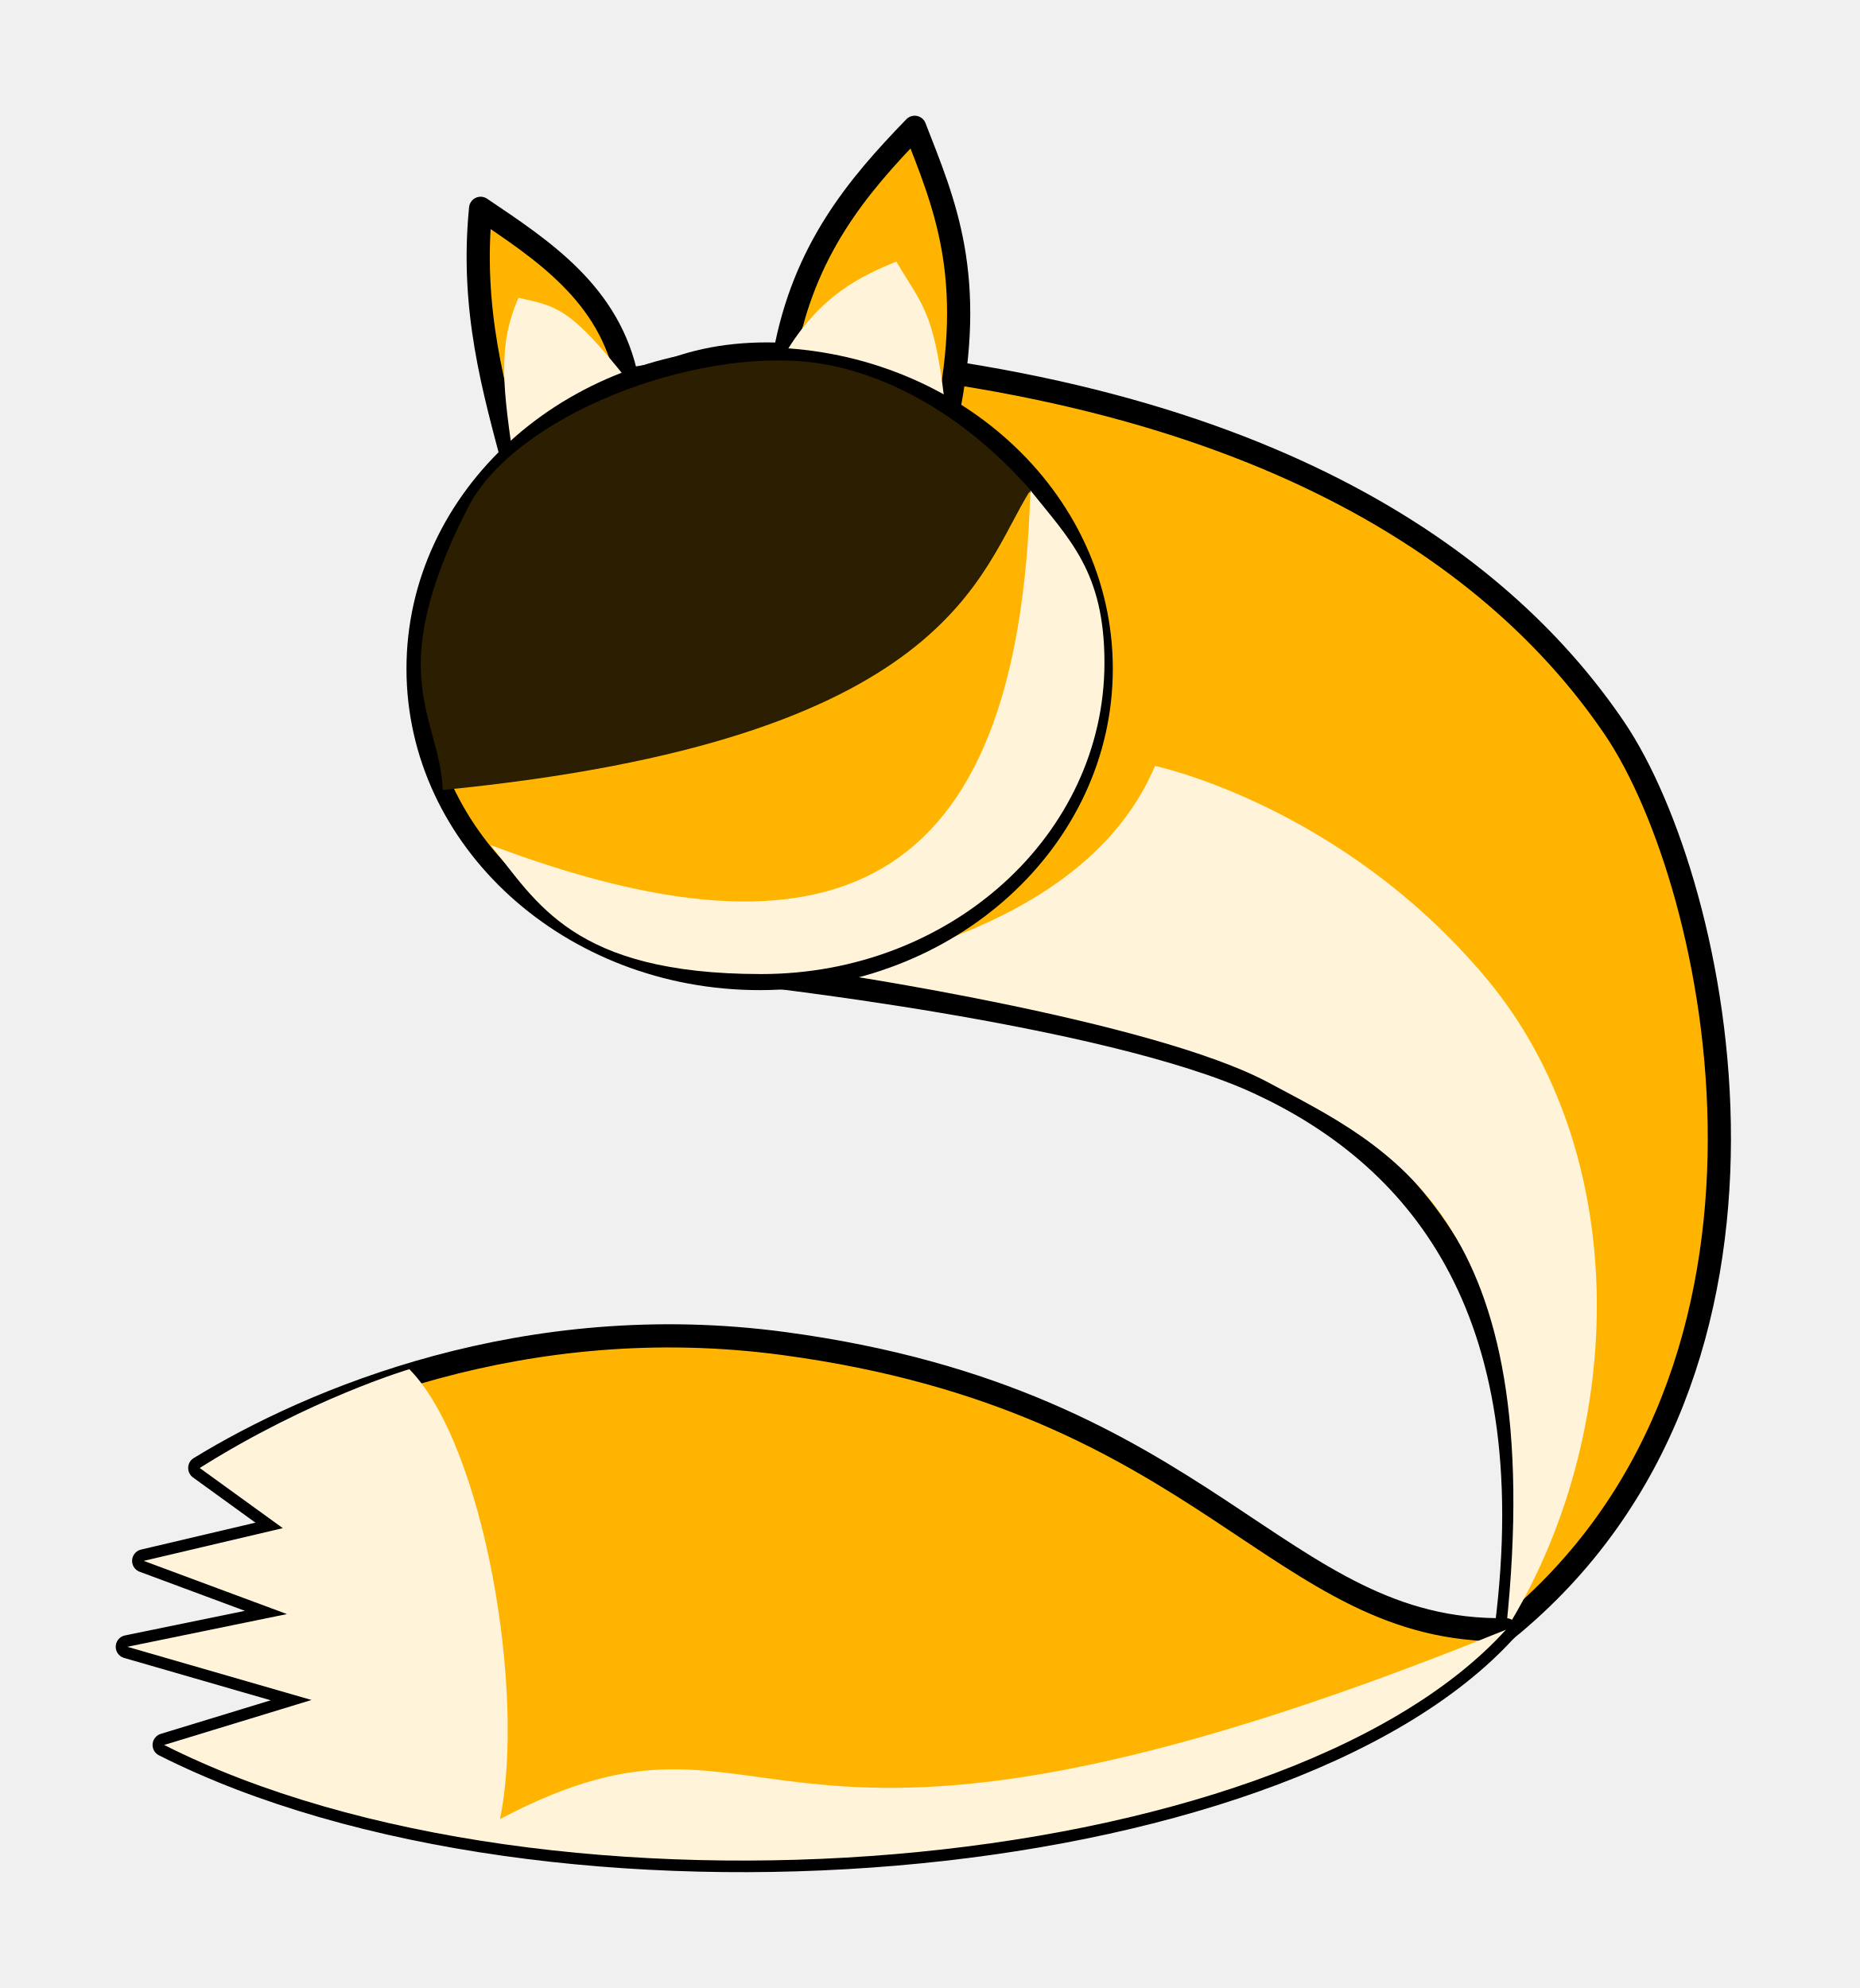
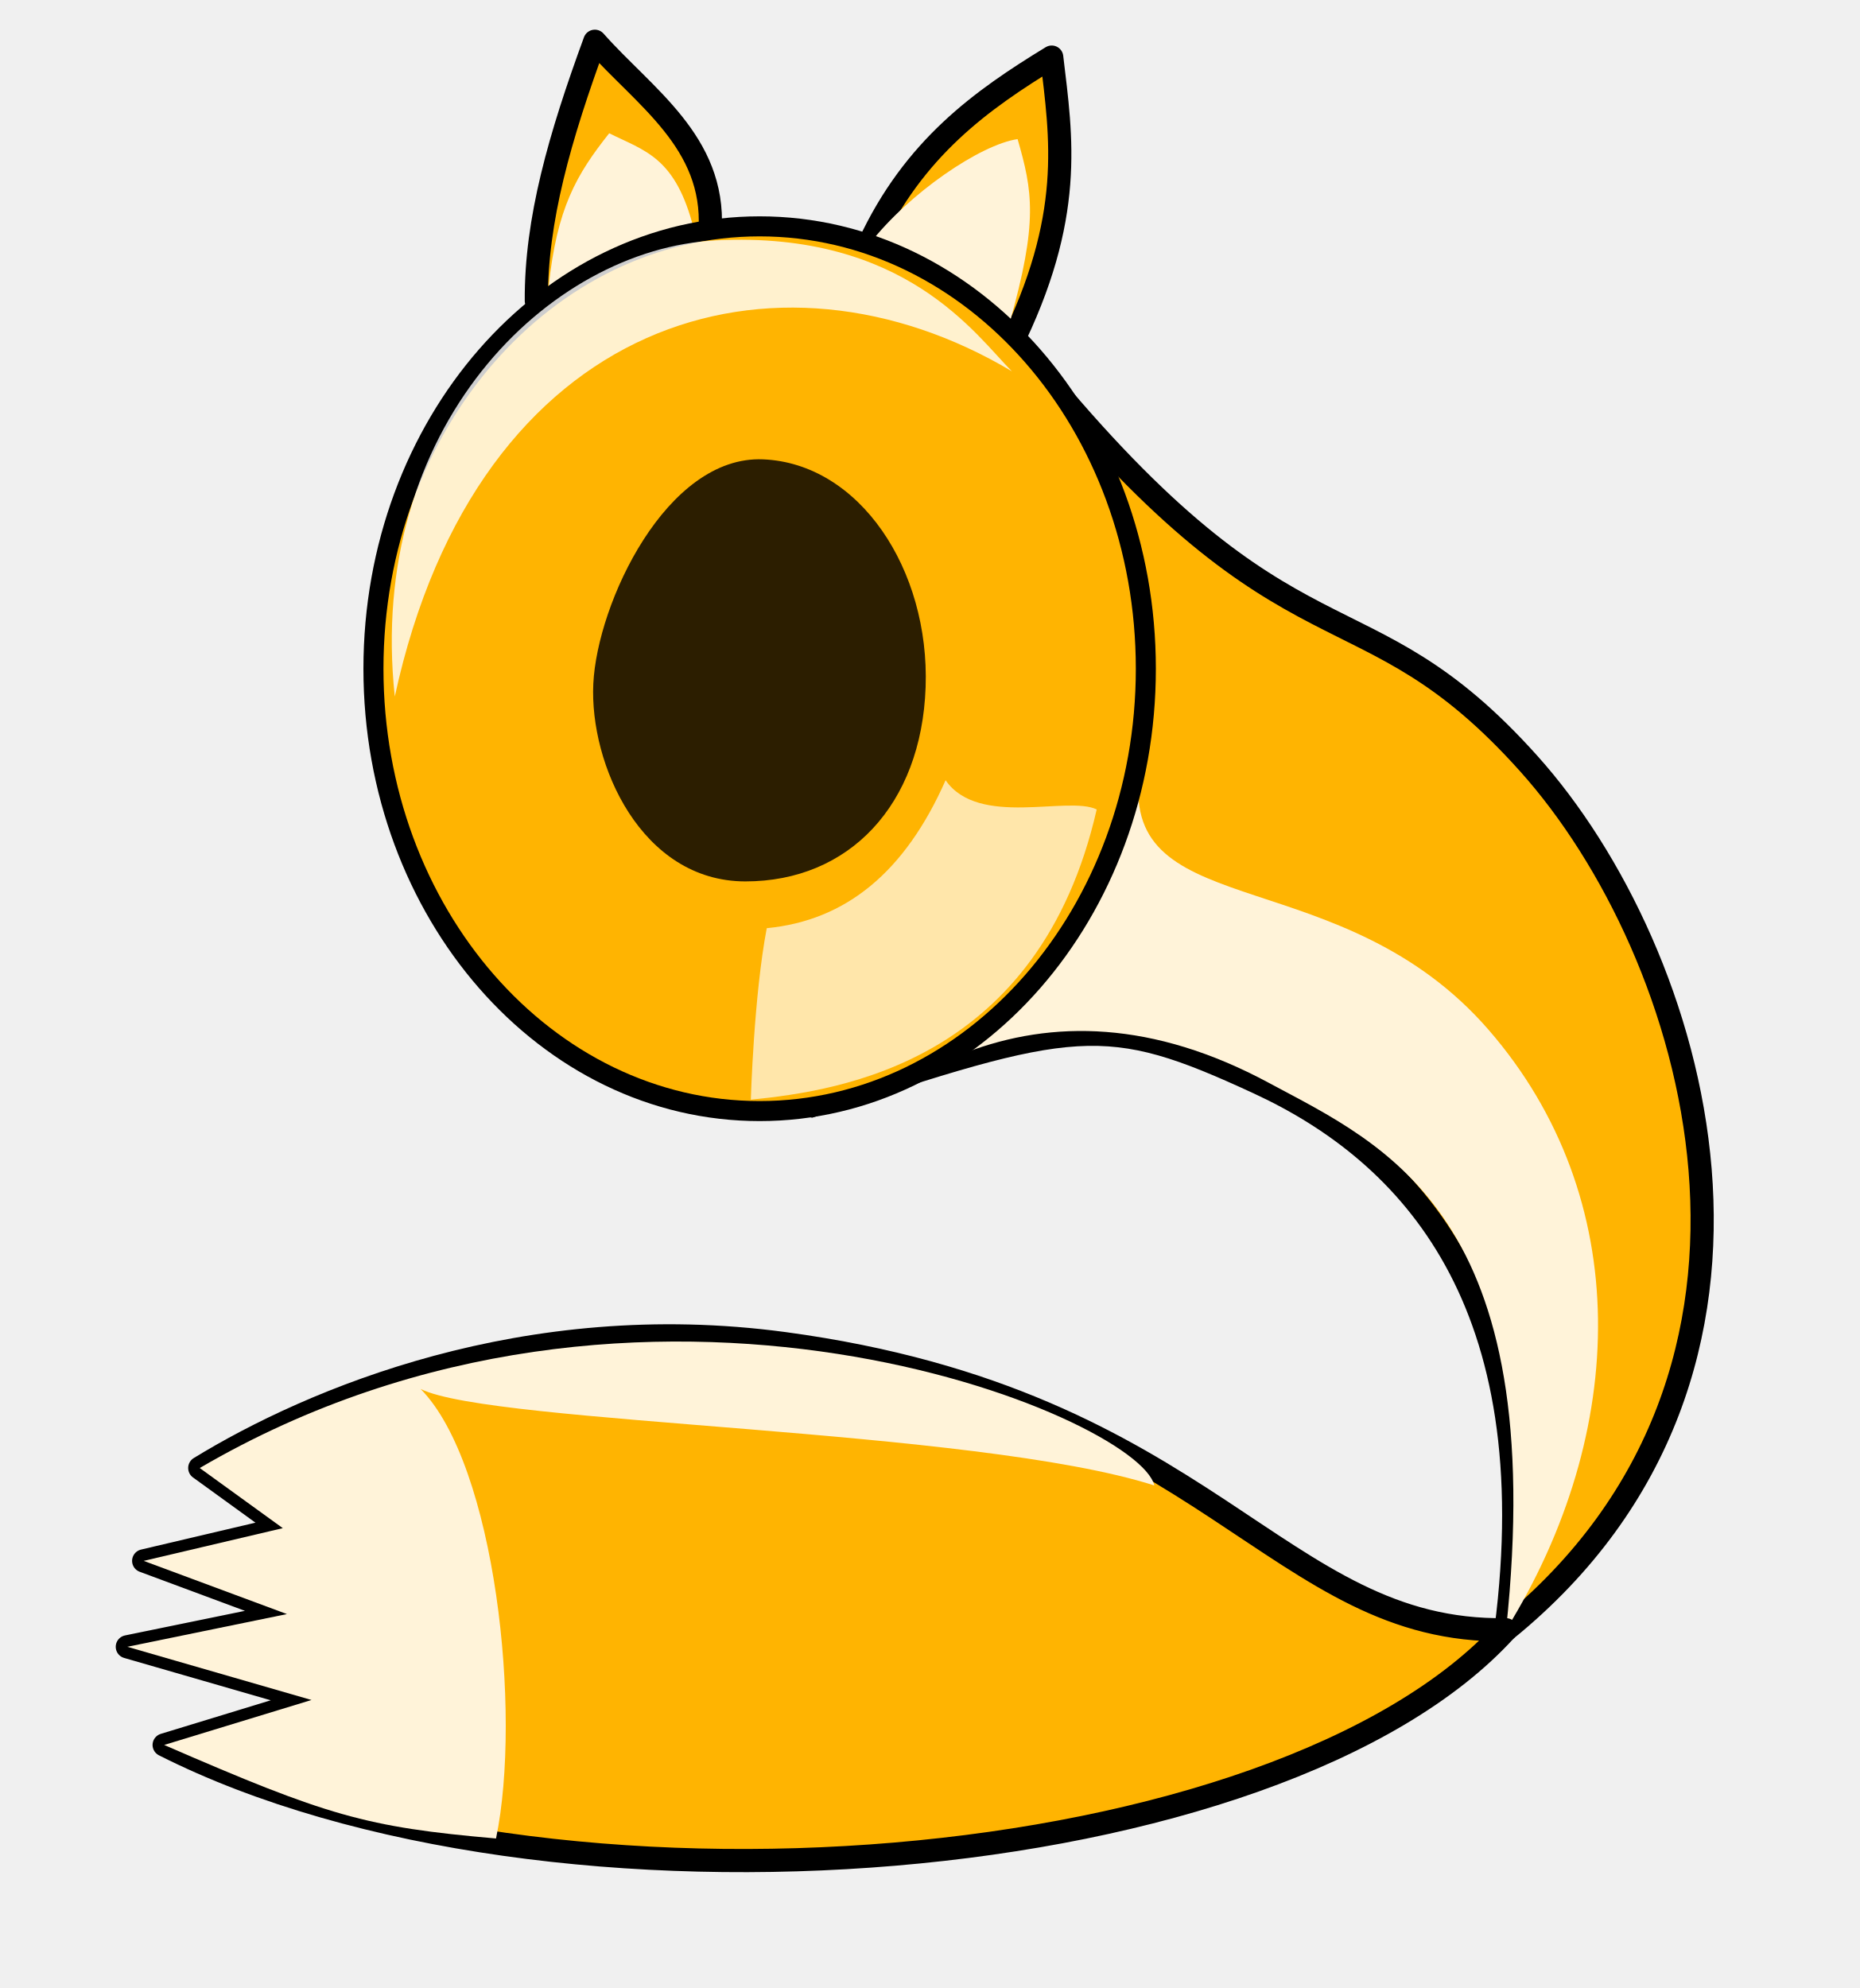
<svg xmlns="http://www.w3.org/2000/svg" width="80.326" height="85.877" viewBox="0 0 21.253 22.722" version="1.1" id="svg8">
  <defs id="defs2">
    </defs>
  <g id="layer1" transform="translate(-6.776527,-267.4203)">
    <g id="g4548" transform="translate(1.917659,4.022406)">
-       <path id="path3680" d="m 13.827,267.449 c 5.693,0.381 8.292,2.509 9.488,4.278 1.196,1.769 2.405,7.331 -1.243,10.298 0.482,-3.744 -1.078,-5.442 -2.827,-6.251 -1.749,-0.809 -5.95,-1.26 -5.95,-1.26 -3.035,-0.796 -3.709,-7.277 0.532,-7.065 z" style="fill:#ffb401;fill-opacity:1;fill-rule:evenodd;stroke:#000000;stroke-width:0.265px;stroke-linecap:butt;stroke-linejoin:miter;stroke-opacity:1" />
-       <path id="path3680-3" d="m 18.059,272.152 c 0,0 2.133,0.448 3.791,2.432 1.658,1.984 1.624,5.176 0.222,7.441 0.505,-4.749 -1.382,-5.536 -2.71,-6.251 -1.328,-0.715 -5.028,-1.26 -5.028,-1.26 1.015,-0.219 3.044,-0.747 3.726,-2.362 z" style="fill:#fff3d9;fill-opacity:1;fill-rule:evenodd;stroke:none;stroke-width:0.265px;stroke-linecap:butt;stroke-linejoin:miter;stroke-opacity:1" />
+       <path id="path3680" d="m 16.703,267.59 c 2.957,3.608 3.708,2.392 5.629,4.536 1.921,2.143 3.387,6.934 -0.261,9.9 0.482,-3.744 -1.078,-5.442 -2.827,-6.251 -1.749,-0.809 -2.091,-0.746 -5.108,0.26 -3.035,-0.796 -1.674,-8.657 2.567,-8.445 z" style="fill:#ffb401;fill-opacity:1;fill-rule:evenodd;stroke:#000000;stroke-width:0.265px;stroke-linecap:butt;stroke-linejoin:miter;stroke-opacity:1" />
+       <path id="path3680-3" d="m 17.872,272.34 c -0.107,1.6 2.339,0.912 4.002,2.83 1.663,1.918 1.601,4.591 0.198,6.856 0.505,-4.749 -1.382,-5.536 -2.71,-6.251 -1.328,-0.715 -2.479,-0.722 -3.462,-0.348 0.618,-0.5 1.29,-1.472 1.972,-3.087 z" style="fill:#fff3d9;fill-opacity:1;fill-rule:evenodd;stroke:none;stroke-width:0.265px;stroke-linecap:butt;stroke-linejoin:miter;stroke-opacity:1" />
    </g>
-     <g id="g4552" transform="translate(1.917659,4.022406)">
-       <path id="path4525" d="m 10.741,268.743 c -0.237,-0.894 -0.504,-1.806 -0.389,-2.964 0.704,0.475 1.477,0.974 1.674,1.957 l 1.801,-0.287 c 0.22,-1.196 0.832,-1.921 1.486,-2.596 0.338,0.87 0.711,1.7 0.364,3.34 z" style="fill:#ffb401;fill-opacity:1;fill-rule:evenodd;stroke:#000000;stroke-width:0.265px;stroke-linecap:butt;stroke-linejoin:round;stroke-opacity:1" />
-       <path id="path4525-5" d="m 10.741,268.743 c -0.132,-0.894 -0.202,-1.386 0.044,-1.941 0.442,0.095 0.598,0.122 1.241,0.934 l 1.801,-0.287 c 0.404,-0.684 0.884,-0.899 1.276,-1.062 0.312,0.529 0.449,0.572 0.574,1.806 z" style="fill:#fff3d9;fill-opacity:1;fill-rule:evenodd;stroke:none;stroke-width:0.265px;stroke-linecap:butt;stroke-linejoin:round;stroke-opacity:1" />
+     <g id="g4552" transform="rotate(14.48758,4.391844,280.1717)">
+       <path id="path4525" d="m 10.306,269.025 c -0.237,-0.894 -0.209,-1.882 -0.095,-3.04 0.704,0.475 1.617,0.769 1.814,1.752 l 1.801,-0.287 c 0.22,-1.196 0.832,-1.921 1.486,-2.596 0.338,0.87 0.711,1.7 0.364,3.34 z" style="fill:#ffb401;fill-opacity:1;fill-rule:evenodd;stroke:#000000;stroke-width:0.265px;stroke-linecap:butt;stroke-linejoin:round;stroke-opacity:1" />
+       <path id="path4525-5" d="m 10.401,268.831 c -0.132,-0.894 -0.014,-1.314 0.232,-1.869 0.442,0.095 0.802,0.069 1.212,0.821 l 1.982,-0.334 c 0.294,-0.684 0.95,-1.426 1.342,-1.59 0.312,0.529 0.466,0.85 0.437,2.062 z" style="fill:#fff3d9;fill-opacity:1;fill-rule:evenodd;stroke:none;stroke-width:0.265px;stroke-linecap:butt;stroke-linejoin:round;stroke-opacity:1" />
    </g>
    <g id="g4544" transform="translate(1.917659,4.022406)">
      <path id="path4500" d="m 7.142,280.177 0.949,0.687 -1.59,0.374 1.637,0.608 -1.824,0.374 2.105,0.608 -1.684,0.514 c 4.409,2.228 12.744,1.539 15.336,-1.317 -2.622,0.043 -3.378,-2.615 -8.254,-3.271 -2.951,-0.397 -5.392,0.637 -6.675,1.422 z" style="fill:#ffb401;fill-opacity:1;fill-rule:evenodd;stroke:#000000;stroke-width:0.265;stroke-linecap:butt;stroke-linejoin:round;stroke-miterlimit:4;stroke-dasharray:none;stroke-opacity:1" />
-       <path id="path4500-7" d="m 7.142,280.177 0.949,0.687 -1.59,0.374 1.637,0.608 -1.824,0.374 2.105,0.608 -1.684,0.514 c 4.409,2.228 12.744,1.539 15.336,-1.317 -8.82,3.577 -8.191,0.425 -11.498,2.164 0.298,-1.436 -0.182,-4.276 -1.036,-5.142 0,0 -1.132,0.334 -2.395,1.129 z" style="fill:#fff3d9;fill-opacity:1;fill-rule:evenodd;stroke:none;stroke-width:0.265px;stroke-linecap:butt;stroke-linejoin:miter;stroke-opacity:1" />
+       <path id="path4500-7" d="m 7.142,280.177 0.949,0.687 -1.59,0.374 1.637,0.608 -1.824,0.374 2.105,0.608 -1.684,0.514 c 1.866,0.811 2.303,0.939 3.793,1.069 0.298,-1.436 -0.007,-4.272 -0.862,-5.138 0.817,0.408 6.335,0.448 8.386,1.103 -0.18,-0.787 -5.846,-3.157 -10.909,-0.2 z" style="fill:#fff3d9;fill-opacity:1;fill-rule:evenodd;stroke:none;stroke-width:0.265px;stroke-linecap:butt;stroke-linejoin:miter;stroke-opacity:1" />
    </g>
    <g id="g4589" transform="translate(1.917659,4.022406)">
-       <ellipse ry="3.559" rx="3.922" cy="271.041" cx="13.541" id="path3682" style="opacity:1;fill:#ffb401;fill-opacity:1;stroke:#000000;stroke-width:0.229;stroke-linecap:round;stroke-linejoin:round;stroke-miterlimit:4;stroke-dasharray:none;stroke-opacity:1" />
-       <path id="path3682-3" d="m 17.482,270.972 c 0,1.966 -1.756,3.559 -3.922,3.559 -2.166,0 -2.567,-0.833 -3.096,-1.475 3.869,1.459 6.042,0.584 6.171,-4.055 0.447,0.562 0.847,0.932 0.847,1.971 z" style="opacity:1;fill:#fff3d9;fill-opacity:1;stroke:none;stroke-width:0.229;stroke-linecap:round;stroke-linejoin:round;stroke-miterlimit:4;stroke-dasharray:none;stroke-opacity:1" />
-       <path id="path3682-3-5" d="m 14.142,267.54 c -1.364,-0.168 -3.401,0.608 -3.939,1.666 -0.982,1.931 -0.318,2.375 -0.284,3.221 5.825,-0.572 6.125,-2.492 6.717,-3.427 -0.802,-0.918 -1.737,-1.367 -2.494,-1.46 z" style="opacity:1;fill:#2c1e00;fill-opacity:1;stroke:none;stroke-width:0.229;stroke-linecap:round;stroke-linejoin:round;stroke-miterlimit:4;stroke-dasharray:none;stroke-opacity:1" />
+       <ellipse ry="5.056" rx="4.414" cy="271.041" cx="13.541" id="path3682" style="opacity:1;fill:#ffb401;fill-opacity:1;stroke:#000000;stroke-width:0.229;stroke-linecap:round;stroke-linejoin:round;stroke-miterlimit:4;stroke-dasharray:none;stroke-opacity:1" />
+       <path id="path3682-3-5" d="m 11.64,271.212 c -0.045,0.922 0.549,2.258 1.736,2.26 1.187,0.001 2.014,-0.873 2.062,-2.219 0.048,-1.347 -0.756,-2.559 -1.858,-2.605 -1.103,-0.046 -1.895,1.642 -1.94,2.564 z" style="opacity:1;fill:#2c1e00;fill-opacity:1;stroke:none;stroke-width:0.229;stroke-linecap:round;stroke-linejoin:round;stroke-miterlimit:4;stroke-dasharray:none;stroke-opacity:1" />
+       <path id="path3682-3" d="m 16.426,267.644 c -0.413,-0.413 -1.217,-1.607 -3.38,-1.499 -1.925,0.097 -4.003,2.151 -3.675,5.214 0.948,-4.368 4.371,-5.318 7.055,-3.716 z" style="opacity:1;fill:#ffffff;fill-opacity:0.807;stroke:none;stroke-width:0.229;stroke-linecap:round;stroke-linejoin:round;stroke-miterlimit:4;stroke-dasharray:none;stroke-opacity:1" />
    </g>
+     <path id="path3682-3-3" d="m 17.584,276.338 c -0.464,1.05 -1.139,1.604 -2.044,1.691 -0.148,0.774 -0.182,1.96 -0.182,1.96 1.045,-0.104 3.298,-0.444 3.953,-3.317 -0.328,-0.161 -1.351,0.21 -1.727,-0.334 z" style="opacity:1;fill:#ffffff;fill-opacity:0.665;stroke:none;stroke-width:0.229;stroke-linecap:round;stroke-linejoin:round;stroke-miterlimit:4;stroke-dasharray:none;stroke-opacity:1" />
  </g>
</svg>
